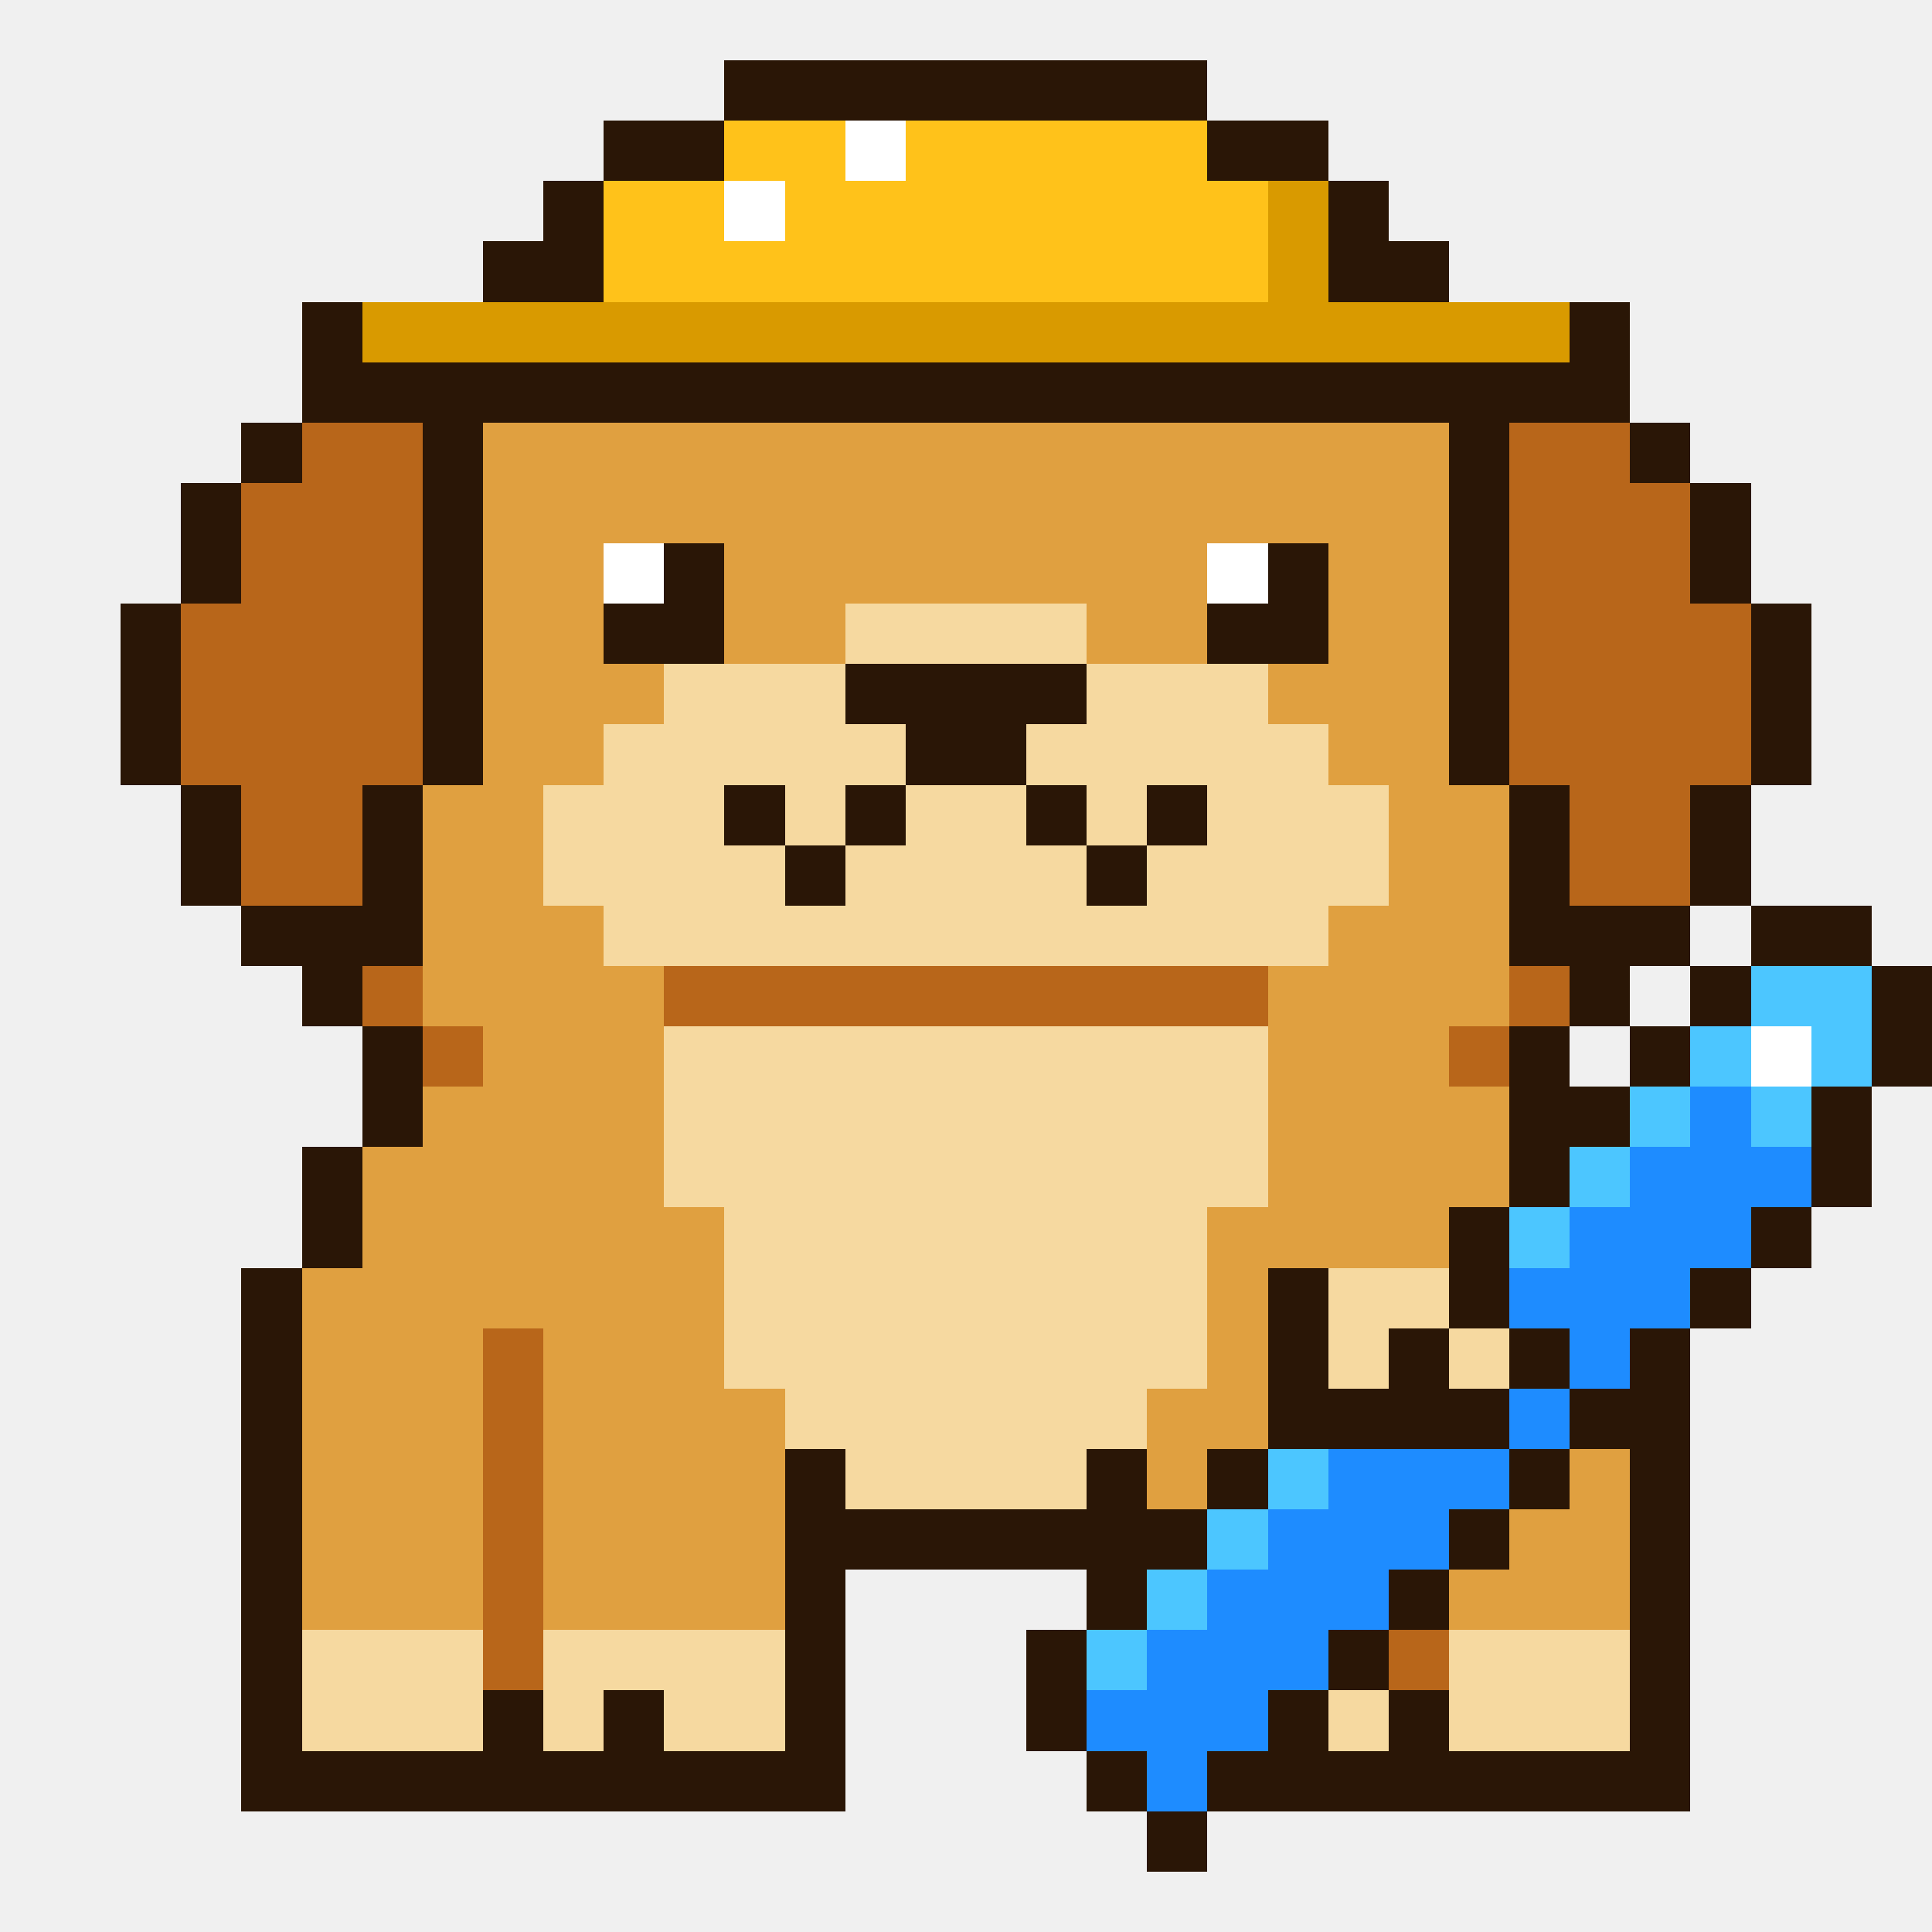
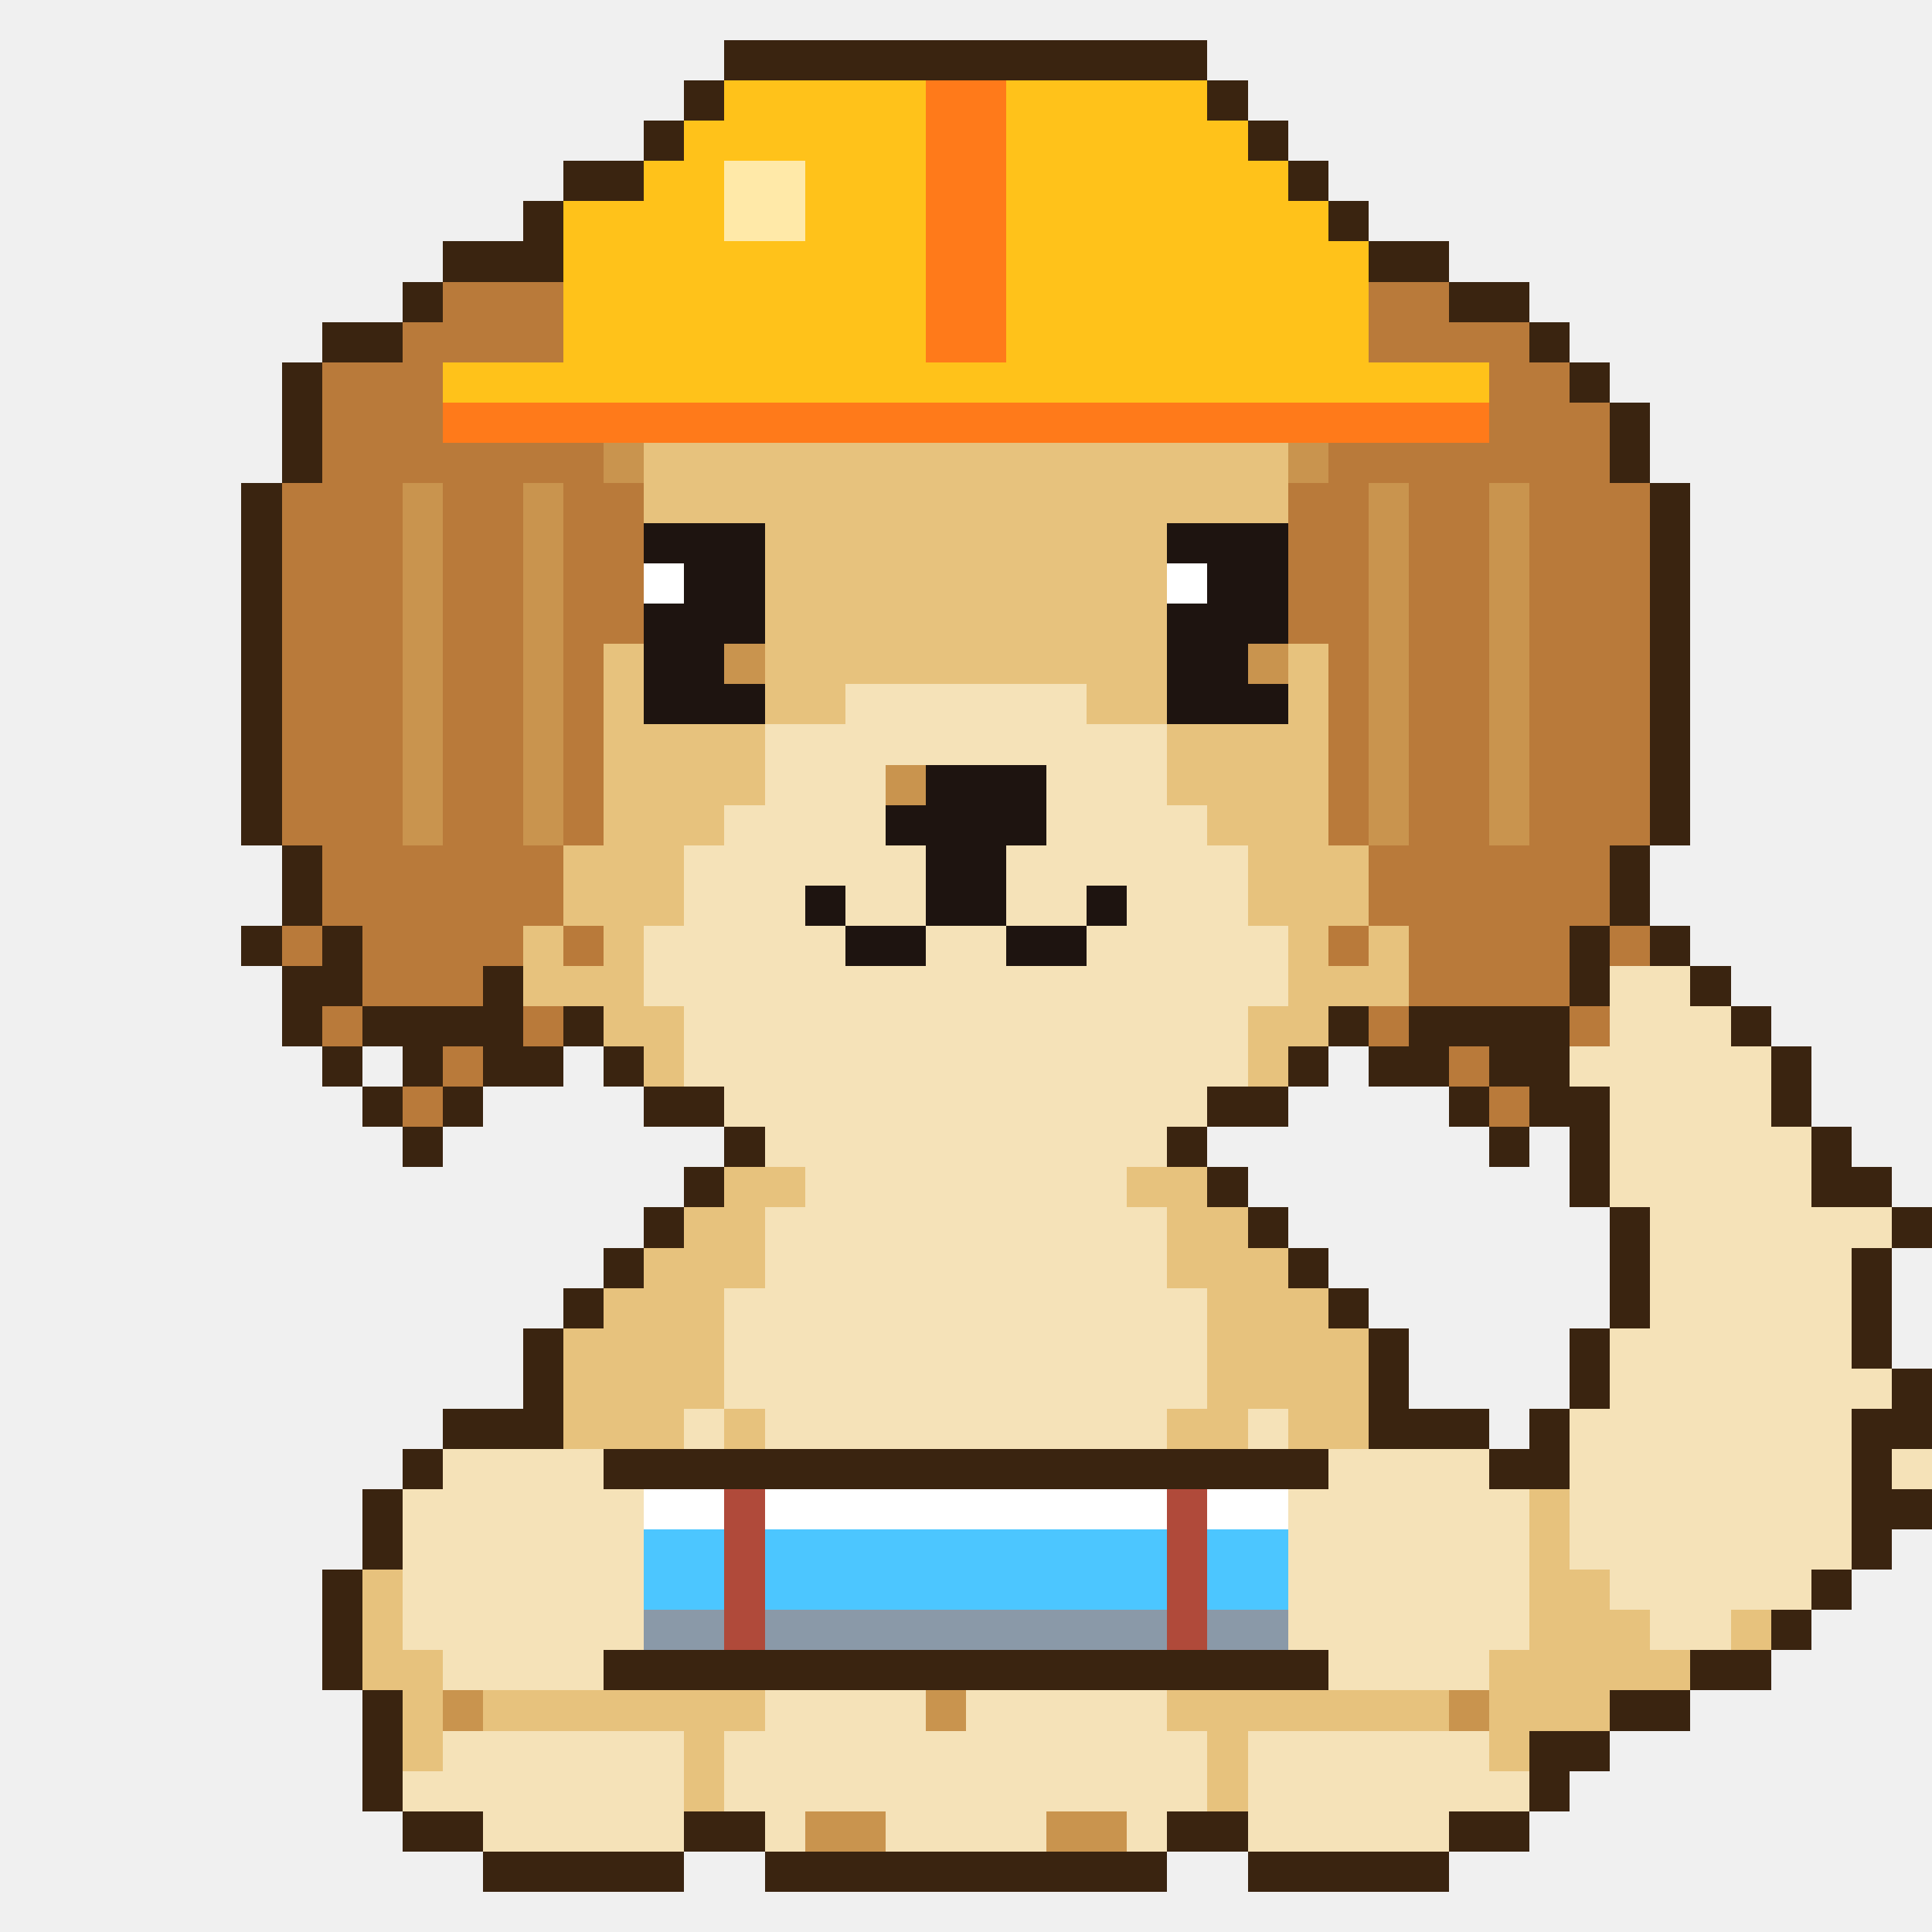
- <svg xmlns="http://www.w3.org/2000/svg" viewBox="0 0 32 32" width="32" height="32" shape-rendering="crispEdges" role="img">
-   <path fill="#2A1606" d="M12 1h8v1h-8zM10 2h2v1h-2zM20 2h2v1h-2zM9 3h1v1h-1zM22 3h1v1h-1zM8 4h2v1h-2zM22 4h2v1h-2zM5 5h1v1h-1zM26 5h1v1h-1zM5 6h22v1h-22zM4 7h1v1h-1zM7 7h1v1h-1zM24 7h1v1h-1zM27 7h1v1h-1zM3 8h1v1h-1zM7 8h1v1h-1zM24 8h1v1h-1zM28 8h1v1h-1zM3 9h1v1h-1zM7 9h1v1h-1zM11 9h1v1h-1zM21 9h1v1h-1zM24 9h1v1h-1zM28 9h1v1h-1zM2 10h1v1h-1zM7 10h1v1h-1zM10 10h2v1h-2zM20 10h2v1h-2zM24 10h1v1h-1zM29 10h1v1h-1zM2 11h1v1h-1zM7 11h1v1h-1zM14 11h4v1h-4zM24 11h1v1h-1zM29 11h1v1h-1zM2 12h1v1h-1zM7 12h1v1h-1zM15 12h2v1h-2zM24 12h1v1h-1zM29 12h1v1h-1zM3 13h1v1h-1zM6 13h1v1h-1zM12 13h1v1h-1zM14 13h1v1h-1zM17 13h1v1h-1zM19 13h1v1h-1zM25 13h1v1h-1zM28 13h1v1h-1zM3 14h1v1h-1zM6 14h1v1h-1zM13 14h1v1h-1zM18 14h1v1h-1zM25 14h1v1h-1zM28 14h1v1h-1zM4 15h3v1h-3zM25 15h3v1h-3zM29 15h2v1h-2zM5 16h1v1h-1zM26 16h1v1h-1zM28 16h1v1h-1zM31 16h1v1h-1zM6 17h1v1h-1zM25 17h1v1h-1zM27 17h1v1h-1zM31 17h1v1h-1zM6 18h1v1h-1zM25 18h2v1h-2zM30 18h1v1h-1zM5 19h1v1h-1zM25 19h1v1h-1zM30 19h1v1h-1zM5 20h1v1h-1zM24 20h1v1h-1zM29 20h1v1h-1zM4 21h1v1h-1zM21 21h1v1h-1zM24 21h1v1h-1zM28 21h1v1h-1zM4 22h1v1h-1zM21 22h1v1h-1zM23 22h1v1h-1zM25 22h1v1h-1zM27 22h1v1h-1zM4 23h1v1h-1zM21 23h4v1h-4zM26 23h2v1h-2zM4 24h1v1h-1zM13 24h1v1h-1zM18 24h1v1h-1zM20 24h1v1h-1zM25 24h1v1h-1zM27 24h1v1h-1zM4 25h1v1h-1zM13 25h7v1h-7zM24 25h1v1h-1zM27 25h1v1h-1zM4 26h1v1h-1zM13 26h1v1h-1zM18 26h1v1h-1zM23 26h1v1h-1zM27 26h1v1h-1zM4 27h1v1h-1zM13 27h1v1h-1zM17 27h1v1h-1zM22 27h1v1h-1zM27 27h1v1h-1zM4 28h1v1h-1zM8 28h1v1h-1zM10 28h1v1h-1zM13 28h1v1h-1zM17 28h1v1h-1zM21 28h1v1h-1zM23 28h1v1h-1zM27 28h1v1h-1zM4 29h10v1h-10zM18 29h1v1h-1zM20 29h8v1h-8zM19 30h1v1h-1z" />
-   <path fill="#B8661A" d="M5 7h2v1h-2zM25 7h2v1h-2zM4 8h3v1h-3zM25 8h3v1h-3zM4 9h3v1h-3zM25 9h3v1h-3zM3 10h4v1h-4zM25 10h4v1h-4zM3 11h4v1h-4zM25 11h4v1h-4zM3 12h4v1h-4zM25 12h4v1h-4zM4 13h2v1h-2zM26 13h2v1h-2zM4 14h2v1h-2zM26 14h2v1h-2zM6 16h1v1h-1zM11 16h10v1h-10zM25 16h1v1h-1zM7 17h1v1h-1zM24 17h1v1h-1zM8 22h1v1h-1zM8 23h1v1h-1zM8 24h1v1h-1zM8 25h1v1h-1zM8 26h1v1h-1zM8 27h1v1h-1zM23 27h1v1h-1z" />
-   <path fill="#E0A040" d="M8 7h16v1h-16zM8 8h16v1h-16zM8 9h2v1h-2zM12 9h8v1h-8zM22 9h2v1h-2zM8 10h2v1h-2zM12 10h2v1h-2zM18 10h2v1h-2zM22 10h2v1h-2zM8 11h3v1h-3zM21 11h3v1h-3zM8 12h2v1h-2zM22 12h2v1h-2zM7 13h2v1h-2zM23 13h2v1h-2zM7 14h2v1h-2zM23 14h2v1h-2zM7 15h3v1h-3zM22 15h3v1h-3zM7 16h4v1h-4zM21 16h4v1h-4zM8 17h3v1h-3zM21 17h3v1h-3zM7 18h4v1h-4zM21 18h4v1h-4zM6 19h5v1h-5zM21 19h4v1h-4zM6 20h6v1h-6zM20 20h4v1h-4zM5 21h7v1h-7zM20 21h1v1h-1zM5 22h3v1h-3zM9 22h3v1h-3zM20 22h1v1h-1zM5 23h3v1h-3zM9 23h4v1h-4zM19 23h2v1h-2zM5 24h3v1h-3zM9 24h4v1h-4zM19 24h1v1h-1zM26 24h1v1h-1zM5 25h3v1h-3zM9 25h4v1h-4zM25 25h2v1h-2zM5 26h3v1h-3zM9 26h4v1h-4zM24 26h3v1h-3z" />
-   <path fill="#F6D9A0" d="M14 10h4v1h-4zM11 11h3v1h-3zM18 11h3v1h-3zM10 12h5v1h-5zM17 12h5v1h-5zM9 13h3v1h-3zM13 13h1v1h-1zM15 13h2v1h-2zM18 13h1v1h-1zM20 13h3v1h-3zM9 14h4v1h-4zM14 14h4v1h-4zM19 14h4v1h-4zM10 15h12v1h-12zM11 17h10v1h-10zM11 18h10v1h-10zM11 19h10v1h-10zM12 20h8v1h-8zM12 21h8v1h-8zM22 21h2v1h-2zM12 22h8v1h-8zM22 22h1v1h-1zM24 22h1v1h-1zM13 23h6v1h-6zM14 24h4v1h-4zM5 27h3v1h-3zM9 27h4v1h-4zM24 27h3v1h-3zM5 28h3v1h-3zM9 28h1v1h-1zM11 28h2v1h-2zM22 28h1v1h-1zM24 28h3v1h-3z" />
-   <path fill="#FFFFFF" d="M14 2h1v1h-1zM12 3h1v1h-1zM10 9h1v1h-1zM20 9h1v1h-1zM29 17h1v1h-1z" />
-   <path fill="#FFC21A" d="M12 2h2v1h-2zM15 2h5v1h-5zM10 3h2v1h-2zM13 3h8v1h-8zM10 4h11v1h-11z" />
-   <path fill="#D99A00" d="M21 3h1v1h-1zM21 4h1v1h-1zM6 5h20v1h-20z" />
-   <path fill="#1E8CFF" d="M28 18h1v1h-1zM27 19h3v1h-3zM26 20h3v1h-3zM25 21h3v1h-3zM26 22h1v1h-1zM25 23h1v1h-1zM22 24h3v1h-3zM21 25h3v1h-3zM20 26h3v1h-3zM19 27h3v1h-3zM18 28h3v1h-3zM19 29h1v1h-1z" />
-   <path fill="#4CC6FF" d="M29 16h2v1h-2zM28 17h1v1h-1zM30 17h1v1h-1zM27 18h1v1h-1zM29 18h1v1h-1zM26 19h1v1h-1zM25 20h1v1h-1zM21 24h1v1h-1zM20 25h1v1h-1zM19 26h1v1h-1zM18 27h1v1h-1z" />
+ <svg xmlns="http://www.w3.org/2000/svg" viewBox="0 0 48 48" width="48" height="48" shape-rendering="crispEdges" role="img">
+   <path fill="#3A2410" d="M18 1h12v1h-12zM17 2h1v1h-1zM30 2h1v1h-1zM16 3h1v1h-1zM31 3h1v1h-1zM14 4h2v1h-2zM32 4h1v1h-1zM13 5h1v1h-1zM33 5h1v1h-1zM11 6h3v1h-3zM34 6h2v1h-2zM10 7h1v1h-1zM36 7h2v1h-2zM8 8h2v1h-2zM38 8h1v1h-1zM7 9h1v1h-1zM39 9h1v1h-1zM7 10h1v1h-1zM40 10h1v1h-1zM7 11h1v1h-1zM40 11h1v1h-1zM6 12h1v1h-1zM41 12h1v1h-1zM6 13h1v1h-1zM41 13h1v1h-1zM6 14h1v1h-1zM41 14h1v1h-1zM6 15h1v1h-1zM41 15h1v1h-1zM6 16h1v1h-1zM41 16h1v1h-1zM6 17h1v1h-1zM41 17h1v1h-1zM6 18h1v1h-1zM41 18h1v1h-1zM6 19h1v1h-1zM41 19h1v1h-1zM6 20h1v1h-1zM41 20h1v1h-1zM7 21h1v1h-1zM40 21h1v1h-1zM7 22h1v1h-1zM40 22h1v1h-1zM6 23h1v1h-1zM8 23h1v1h-1zM39 23h1v1h-1zM41 23h1v1h-1zM7 24h2v1h-2zM12 24h1v1h-1zM39 24h1v1h-1zM42 24h1v1h-1zM7 25h1v1h-1zM9 25h4v1h-4zM14 25h1v1h-1zM33 25h1v1h-1zM35 25h4v1h-4zM43 25h1v1h-1zM8 26h1v1h-1zM10 26h1v1h-1zM12 26h2v1h-2zM15 26h1v1h-1zM32 26h1v1h-1zM34 26h2v1h-2zM37 26h2v1h-2zM44 26h1v1h-1zM9 27h1v1h-1zM11 27h1v1h-1zM16 27h2v1h-2zM30 27h2v1h-2zM36 27h1v1h-1zM38 27h2v1h-2zM44 27h1v1h-1zM10 28h1v1h-1zM18 28h1v1h-1zM29 28h1v1h-1zM37 28h1v1h-1zM39 28h1v1h-1zM45 28h1v1h-1zM17 29h1v1h-1zM30 29h1v1h-1zM39 29h1v1h-1zM45 29h2v1h-2zM16 30h1v1h-1zM31 30h1v1h-1zM40 30h1v1h-1zM47 30h1v1h-1zM15 31h1v1h-1zM32 31h1v1h-1zM40 31h1v1h-1zM46 31h1v1h-1zM14 32h1v1h-1zM33 32h1v1h-1zM40 32h1v1h-1zM46 32h1v1h-1zM13 33h1v1h-1zM34 33h1v1h-1zM39 33h1v1h-1zM46 33h1v1h-1zM13 34h1v1h-1zM34 34h1v1h-1zM39 34h1v1h-1zM47 34h1v1h-1zM11 35h3v1h-3zM34 35h3v1h-3zM38 35h1v1h-1zM46 35h2v1h-2zM10 36h1v1h-1zM15 36h18v1h-18zM37 36h2v1h-2zM46 36h1v1h-1zM9 37h1v1h-1zM46 37h2v1h-2zM9 38h1v1h-1zM46 38h1v1h-1zM8 39h1v1h-1zM45 39h1v1h-1zM8 40h1v1h-1zM44 40h1v1h-1zM8 41h1v1h-1zM15 41h18v1h-18zM42 41h2v1h-2zM9 42h1v1h-1zM40 42h2v1h-2zM9 43h1v1h-1zM38 43h2v1h-2zM9 44h1v1h-1zM38 44h1v1h-1zM10 45h2v1h-2zM17 45h2v1h-2zM29 45h2v1h-2zM36 45h2v1h-2zM12 46h5v1h-5zM19 46h10v1h-10zM31 46h5v1h-5z" />
+   <path fill="#C9944E" d="M15 11h1v1h-1zM32 11h1v1h-1zM10 12h1v1h-1zM13 12h1v1h-1zM34 12h1v1h-1zM37 12h1v1h-1zM10 13h1v1h-1zM13 13h1v1h-1zM34 13h1v1h-1zM37 13h1v1h-1zM10 14h1v1h-1zM13 14h1v1h-1zM34 14h1v1h-1zM37 14h1v1h-1zM10 15h1v1h-1zM13 15h1v1h-1zM34 15h1v1h-1zM37 15h1v1h-1zM10 16h1v1h-1zM13 16h1v1h-1zM18 16h1v1h-1zM31 16h1v1h-1zM34 16h1v1h-1zM37 16h1v1h-1zM10 17h1v1h-1zM13 17h1v1h-1zM34 17h1v1h-1zM37 17h1v1h-1zM10 18h1v1h-1zM13 18h1v1h-1zM34 18h1v1h-1zM37 18h1v1h-1zM10 19h1v1h-1zM13 19h1v1h-1zM22 19h1v1h-1zM34 19h1v1h-1zM37 19h1v1h-1zM10 20h1v1h-1zM13 20h1v1h-1zM34 20h1v1h-1zM37 20h1v1h-1zM11 42h1v1h-1zM23 42h1v1h-1zM36 42h1v1h-1zM20 45h2v1h-2zM26 45h2v1h-2z" />
+   <path fill="#B97A3A" d="M11 7h3v1h-3zM34 7h2v1h-2zM10 8h4v1h-4zM34 8h4v1h-4zM8 9h3v1h-3zM37 9h2v1h-2zM8 10h3v1h-3zM37 10h3v1h-3zM8 11h7v1h-7zM33 11h7v1h-7zM7 12h3v1h-3zM11 12h2v1h-2zM14 12h2v1h-2zM32 12h2v1h-2zM35 12h2v1h-2zM38 12h3v1h-3zM7 13h3v1h-3zM11 13h2v1h-2zM14 13h2v1h-2zM32 13h2v1h-2zM35 13h2v1h-2zM38 13h3v1h-3zM7 14h3v1h-3zM11 14h2v1h-2zM14 14h2v1h-2zM32 14h2v1h-2zM35 14h2v1h-2zM38 14h3v1h-3zM7 15h3v1h-3zM11 15h2v1h-2zM14 15h2v1h-2zM32 15h2v1h-2zM35 15h2v1h-2zM38 15h3v1h-3zM7 16h3v1h-3zM11 16h2v1h-2zM14 16h1v1h-1zM33 16h1v1h-1zM35 16h2v1h-2zM38 16h3v1h-3zM7 17h3v1h-3zM11 17h2v1h-2zM14 17h1v1h-1zM33 17h1v1h-1zM35 17h2v1h-2zM38 17h3v1h-3zM7 18h3v1h-3zM11 18h2v1h-2zM14 18h1v1h-1zM33 18h1v1h-1zM35 18h2v1h-2zM38 18h3v1h-3zM7 19h3v1h-3zM11 19h2v1h-2zM14 19h1v1h-1zM33 19h1v1h-1zM35 19h2v1h-2zM38 19h3v1h-3zM7 20h3v1h-3zM11 20h2v1h-2zM14 20h1v1h-1zM33 20h1v1h-1zM35 20h2v1h-2zM38 20h3v1h-3zM8 21h6v1h-6zM34 21h6v1h-6zM8 22h6v1h-6zM34 22h6v1h-6zM7 23h1v1h-1zM9 23h4v1h-4zM14 23h1v1h-1zM33 23h1v1h-1zM35 23h4v1h-4zM40 23h1v1h-1zM9 24h3v1h-3zM35 24h4v1h-4zM8 25h1v1h-1zM13 25h1v1h-1zM34 25h1v1h-1zM39 25h1v1h-1zM11 26h1v1h-1zM36 26h1v1h-1zM10 27h1v1h-1zM37 27h1v1h-1z" />
+   <path fill="#E7C27D" d="M16 11h16v1h-16zM16 12h16v1h-16zM19 13h10v1h-10zM19 14h10v1h-10zM19 15h10v1h-10zM15 16h1v1h-1zM19 16h10v1h-10zM32 16h1v1h-1zM15 17h1v1h-1zM19 17h2v1h-2zM27 17h2v1h-2zM32 17h1v1h-1zM15 18h4v1h-4zM29 18h4v1h-4zM15 19h4v1h-4zM29 19h4v1h-4zM15 20h3v1h-3zM30 20h3v1h-3zM14 21h3v1h-3zM31 21h3v1h-3zM14 22h3v1h-3zM31 22h3v1h-3zM13 23h1v1h-1zM15 23h1v1h-1zM32 23h1v1h-1zM34 23h1v1h-1zM13 24h3v1h-3zM32 24h3v1h-3zM15 25h2v1h-2zM31 25h2v1h-2zM16 26h1v1h-1zM31 26h1v1h-1zM18 29h2v1h-2zM28 29h2v1h-2zM17 30h2v1h-2zM29 30h2v1h-2zM16 31h3v1h-3zM29 31h3v1h-3zM15 32h3v1h-3zM30 32h3v1h-3zM14 33h4v1h-4zM30 33h4v1h-4zM14 34h4v1h-4zM30 34h4v1h-4zM14 35h3v1h-3zM18 35h1v1h-1zM29 35h2v1h-2zM32 35h2v1h-2zM38 37h1v1h-1zM38 38h1v1h-1zM9 39h1v1h-1zM38 39h2v1h-2zM9 40h1v1h-1zM38 40h3v1h-3zM43 40h1v1h-1zM9 41h2v1h-2zM37 41h5v1h-5zM10 42h1v1h-1zM12 42h7v1h-7zM29 42h7v1h-7zM37 42h3v1h-3zM10 43h1v1h-1zM17 43h1v1h-1zM30 43h1v1h-1zM37 43h1v1h-1zM17 44h1v1h-1zM30 44h1v1h-1z" />
+   <path fill="#F5E2B8" d="M21 17h6v1h-6zM19 18h10v1h-10zM19 19h3v1h-3zM26 19h3v1h-3zM18 20h4v1h-4zM26 20h4v1h-4zM17 21h6v1h-6zM25 21h6v1h-6zM17 22h3v1h-3zM21 22h2v1h-2zM25 22h2v1h-2zM28 22h3v1h-3zM16 23h5v1h-5zM23 23h2v1h-2zM27 23h5v1h-5zM16 24h16v1h-16zM40 24h2v1h-2zM17 25h14v1h-14zM40 25h3v1h-3zM17 26h14v1h-14zM39 26h5v1h-5zM18 27h12v1h-12zM40 27h4v1h-4zM19 28h10v1h-10zM40 28h5v1h-5zM20 29h8v1h-8zM40 29h5v1h-5zM19 30h10v1h-10zM41 30h6v1h-6zM19 31h10v1h-10zM41 31h5v1h-5zM18 32h12v1h-12zM41 32h5v1h-5zM18 33h12v1h-12zM40 33h6v1h-6zM18 34h12v1h-12zM40 34h7v1h-7zM17 35h1v1h-1zM19 35h10v1h-10zM31 35h1v1h-1zM39 35h7v1h-7zM11 36h4v1h-4zM33 36h4v1h-4zM39 36h7v1h-7zM47 36h1v1h-1zM10 37h6v1h-6zM32 37h6v1h-6zM39 37h7v1h-7zM10 38h6v1h-6zM32 38h6v1h-6zM39 38h7v1h-7zM10 39h6v1h-6zM32 39h6v1h-6zM40 39h5v1h-5zM10 40h6v1h-6zM32 40h6v1h-6zM41 40h2v1h-2zM11 41h4v1h-4zM33 41h4v1h-4zM19 42h4v1h-4zM24 42h5v1h-5zM11 43h6v1h-6zM18 43h12v1h-12zM31 43h6v1h-6zM10 44h7v1h-7zM18 44h12v1h-12zM31 44h7v1h-7zM12 45h5v1h-5zM19 45h1v1h-1zM22 45h4v1h-4zM28 45h1v1h-1zM31 45h5v1h-5z" />
+   <path fill="#1E1410" d="M16 13h3v1h-3zM29 13h3v1h-3zM17 14h2v1h-2zM30 14h2v1h-2zM16 15h3v1h-3zM29 15h3v1h-3zM16 16h2v1h-2zM29 16h2v1h-2zM16 17h3v1h-3zM29 17h3v1h-3zM23 19h3v1h-3zM22 20h4v1h-4zM23 21h2v1h-2zM20 22h1v1h-1zM23 22h2v1h-2zM27 22h1v1h-1zM21 23h2v1h-2zM25 23h2v1h-2z" />
+   <path fill="#FFFFFF" d="M16 14h1v1h-1zM29 14h1v1h-1zM16 37h2v1h-2zM19 37h10v1h-10zM30 37h2v1h-2z" />
+   <path fill="#FFC21A" d="M18 2h5v1h-5zM25 2h5v1h-5zM17 3h6v1h-6zM25 3h6v1h-6zM16 4h2v1h-2zM20 4h3v1h-3zM25 4h7v1h-7zM14 5h4v1h-4zM20 5h3v1h-3zM25 5h8v1h-8zM14 6h9v1h-9zM25 6h9v1h-9zM14 7h9v1h-9zM25 7h9v1h-9zM14 8h9v1h-9zM25 8h9v1h-9zM11 9h26v1h-26z" />
+   <path fill="#FF7A1A" d="M23 2h2v1h-2zM23 3h2v1h-2zM23 4h2v1h-2zM23 5h2v1h-2zM23 6h2v1h-2zM23 7h2v1h-2zM23 8h2v1h-2zM11 10h26v1h-26z" />
+   <path fill="#4CC6FF" d="M16 38h2v1h-2zM19 38h10v1h-10zM30 38h2v1h-2zM16 39h2v1h-2zM19 39h10v1h-10zM30 39h2v1h-2z" />
+   <path fill="#8A99A8" d="M16 40h2v1h-2zM19 40h10v1h-10zM30 40h2v1h-2z" />
+   <path fill="#B04A3A" d="M18 37h1v1h-1zM29 37h1v1h-1zM18 38h1v1h-1zM29 38h1v1h-1zM18 39h1v1h-1zM29 39h1v1h-1zM18 40h1v1h-1zM29 40h1v1h-1z" />
+   <path fill="#FFE9A8" d="M18 4h2v1h-2zM18 5h2v1h-2z" />
</svg>
